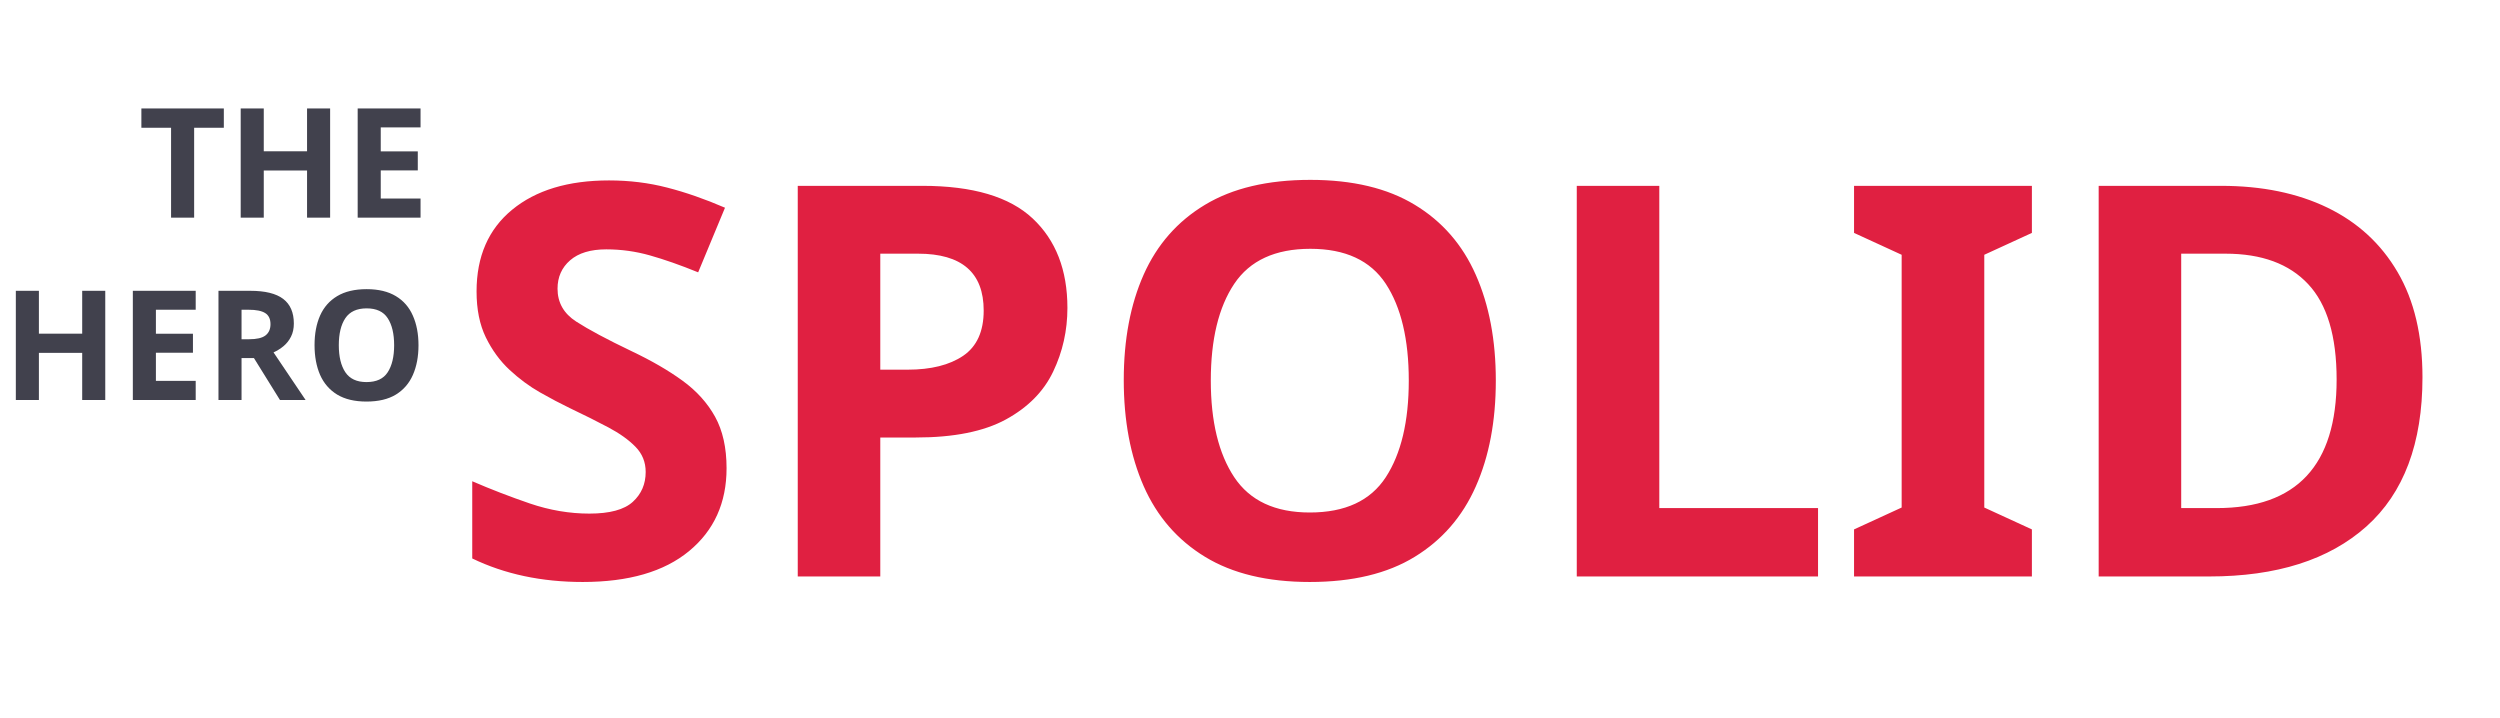
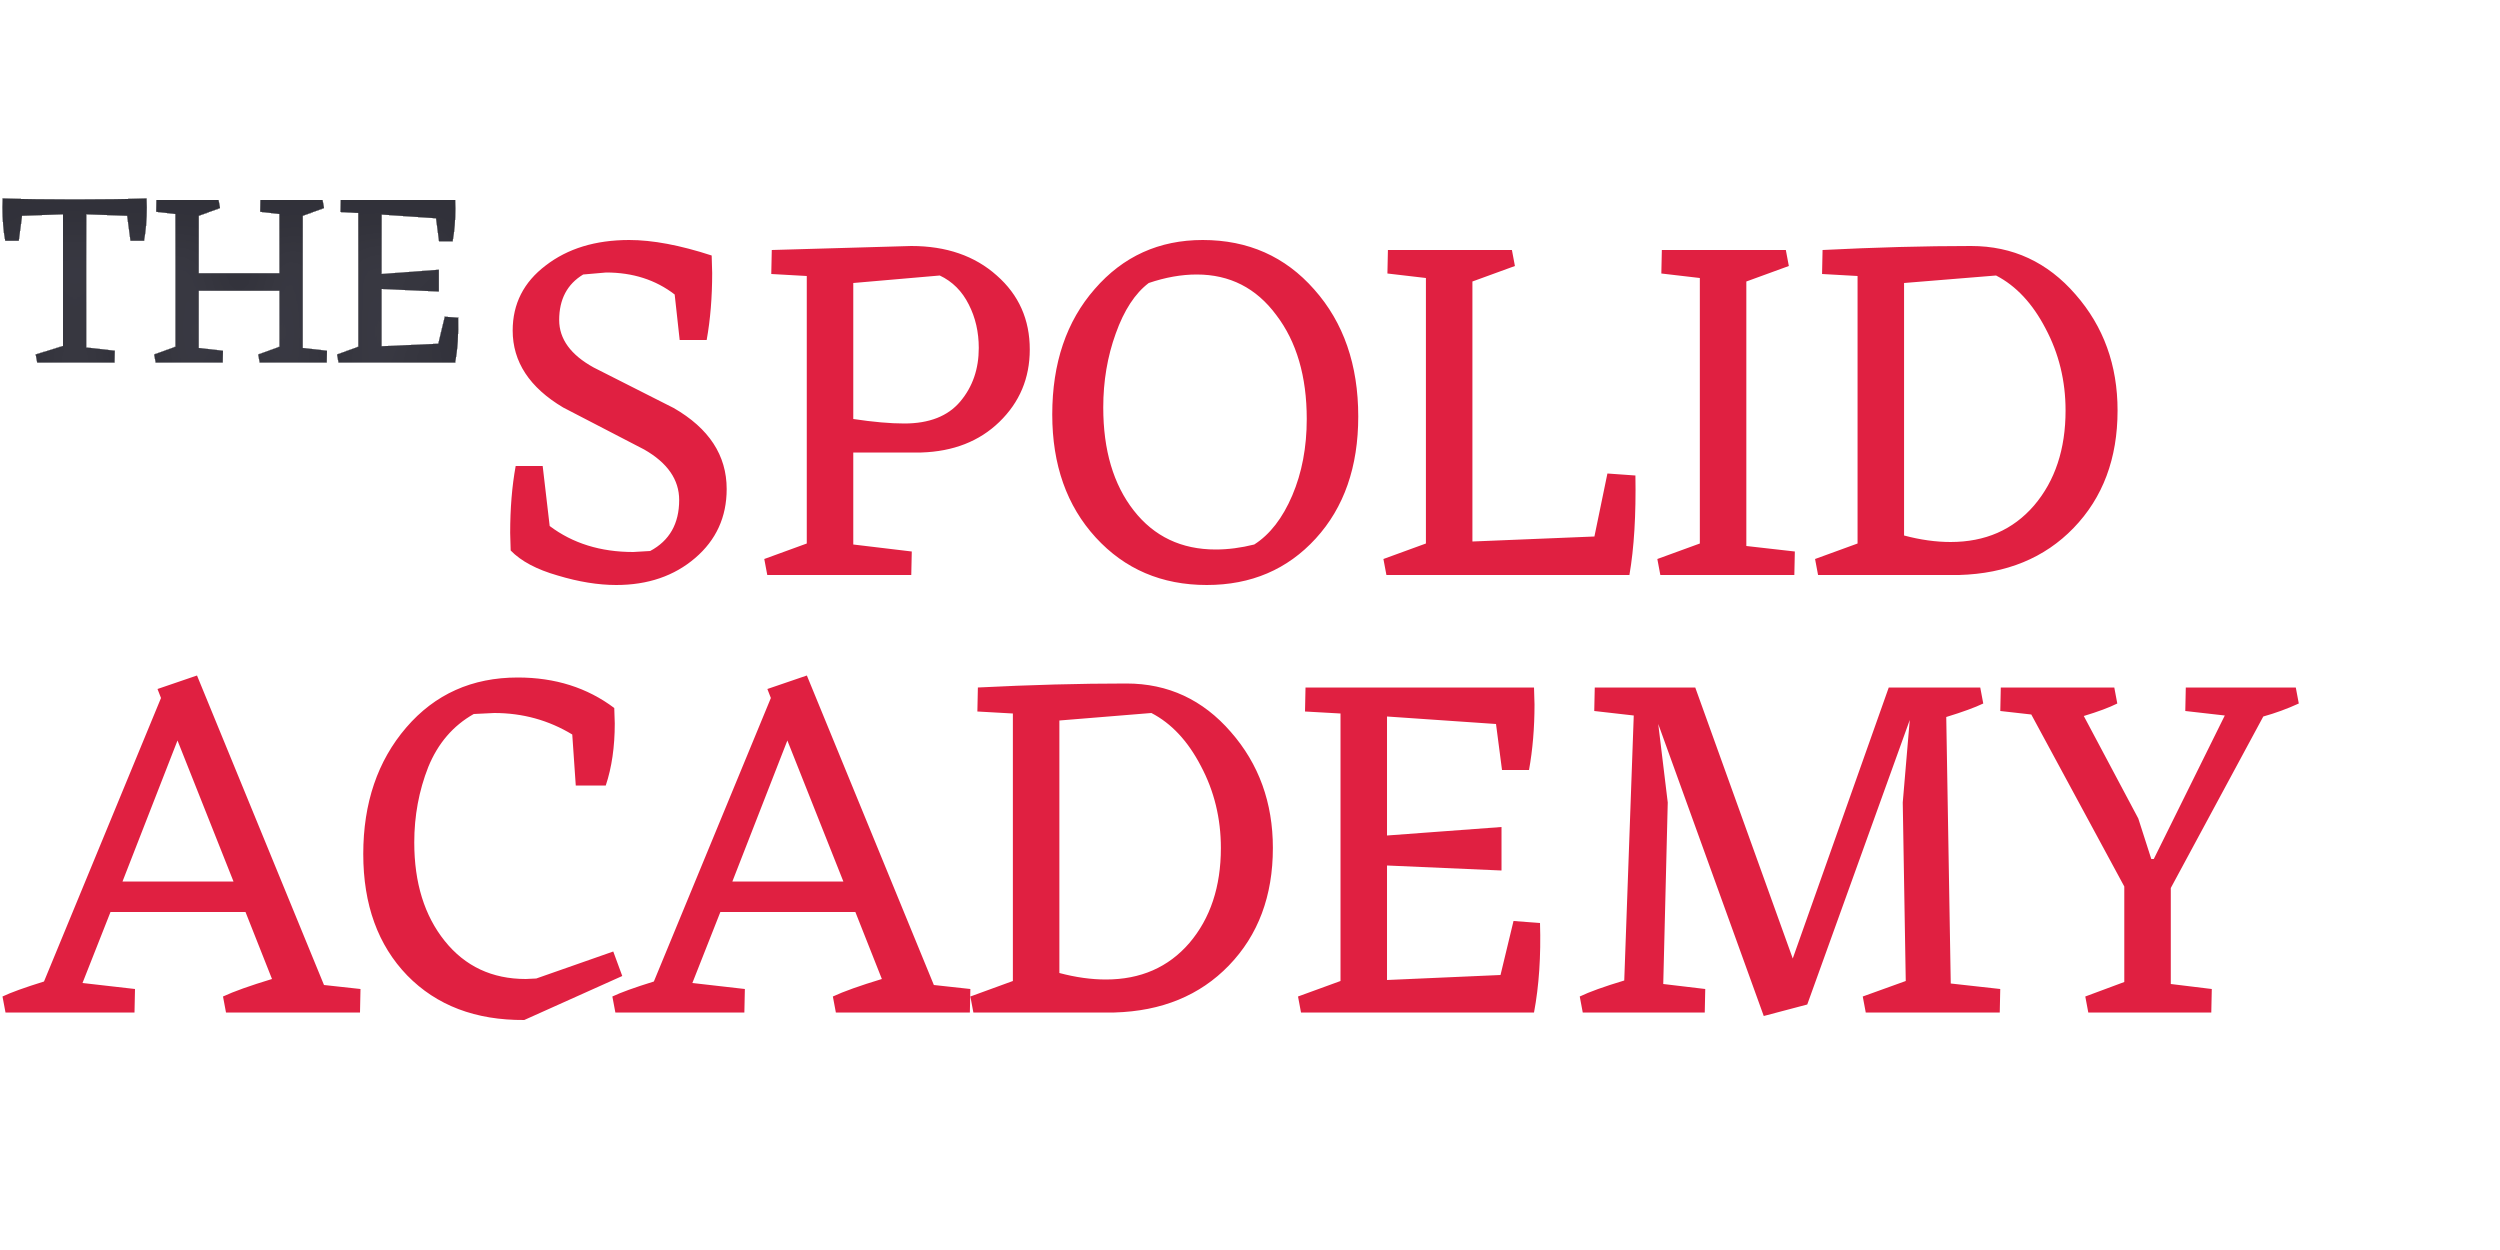
- <svg xmlns="http://www.w3.org/2000/svg" width="425" height="122" viewBox="0 0 425 122">
-   <text transform="translate(76 37)" fill="#41414d" font-size="26" font-family="MicrosoftYaHeiUI-Bold, Microsoft YaHei UI" font-weight="700">
-     <tspan x="-52.482" y="0">THE</tspan>
-     <tspan x="-75.651" y="31">HERO</tspan>
-   </text>
-   <text transform="translate(76 98)" fill="#e02041" font-size="93" font-family="MicrosoftYaHei-Bold, Microsoft YaHei" font-weight="700">
-     <tspan x="0" y="0">SPOLID</tspan>
-   </text>
+ <svg xmlns="http://www.w3.org/2000/svg" width="200" height="100" viewBox="0 0 200 100" fill="none">
+   <path d="M58.134 39.12C58.134 41.36 57.294 43.2 55.614 44.64C53.934 46.08 51.827 46.8 49.294 46.8C47.854 46.8 46.294 46.547 44.614 46.04C42.934 45.56 41.681 44.893 40.854 44.04L40.814 42.64C40.814 40.667 40.961 38.88 41.254 37.28H43.414L43.974 42.08C45.814 43.467 48.041 44.16 50.654 44.16L52.014 44.08C53.561 43.253 54.334 41.893 54.334 40C54.334 38.373 53.401 37.027 51.534 35.96L45.054 32.6C42.361 31 41.014 28.947 41.014 26.44C41.014 24.307 41.894 22.573 43.654 21.24C45.414 19.88 47.641 19.2 50.334 19.2C52.201 19.2 54.401 19.613 56.934 20.44L56.974 21.84C56.974 23.787 56.827 25.573 56.534 27.2H54.374L53.974 23.56C52.454 22.387 50.627 21.8 48.494 21.8L46.654 21.96C45.374 22.733 44.734 23.947 44.734 25.6C44.734 27.12 45.654 28.387 47.494 29.4L53.894 32.64C56.721 34.267 58.134 36.427 58.134 39.12ZM72.902 19.68C75.702 19.68 77.982 20.467 79.742 22.04C81.502 23.587 82.382 25.56 82.382 27.96C82.382 30.253 81.569 32.187 79.942 33.76C78.342 35.307 76.262 36.12 73.702 36.2H68.262V43.56L72.942 44.12L72.902 46H61.382L61.142 44.72L64.542 43.48V22.08L61.702 21.92L61.742 20L72.902 19.68ZM72.342 33.88C74.342 33.88 75.835 33.293 76.822 32.12C77.809 30.947 78.302 29.52 78.302 27.84C78.302 26.56 78.035 25.4 77.502 24.36C76.969 23.293 76.195 22.52 75.182 22.04L68.262 22.64V33.52C69.862 33.76 71.222 33.88 72.342 33.88ZM96.219 19.2C99.846 19.2 102.82 20.52 105.14 23.16C107.486 25.8 108.66 29.187 108.66 33.32C108.66 37.347 107.526 40.6 105.26 43.08C102.993 45.56 100.086 46.8 96.54 46.8C92.939 46.8 89.98 45.533 87.659 43C85.34 40.467 84.18 37.187 84.18 33.16C84.18 29.053 85.313 25.707 87.579 23.12C89.846 20.507 92.726 19.2 96.219 19.2ZM91.9 22.64C90.806 23.467 89.926 24.813 89.26 26.68C88.593 28.52 88.26 30.493 88.26 32.6C88.26 36.013 89.073 38.76 90.7 40.84C92.326 42.92 94.513 43.96 97.26 43.96C98.246 43.96 99.273 43.827 100.34 43.56C101.593 42.76 102.606 41.453 103.38 39.64C104.153 37.827 104.54 35.787 104.54 33.52C104.54 30.107 103.726 27.333 102.1 25.2C100.5 23.04 98.379 21.96 95.74 21.96C94.513 21.96 93.233 22.187 91.9 22.64ZM130.833 38.04C130.887 41.187 130.727 43.84 130.353 46H110.913L110.673 44.72L114.073 43.48V22.24L110.993 21.88L111.033 20H120.953L121.193 21.28L117.793 22.52V43.32L127.553 42.92L128.593 37.88L130.833 38.04ZM143.587 44.12L143.547 46H132.827L132.587 44.72L135.987 43.48V22.24L132.907 21.88L132.947 20H142.867L143.107 21.28L139.707 22.52V43.68L143.587 44.12ZM157.685 19.68C161.018 19.68 163.805 20.973 166.045 23.56C168.285 26.12 169.405 29.213 169.405 32.84C169.405 36.68 168.231 39.813 165.885 42.24C163.565 44.64 160.511 45.893 156.725 46H145.445L145.205 44.72L148.605 43.48V22.08L145.765 21.92L145.805 20C150.018 19.787 153.978 19.68 157.685 19.68ZM156.045 43.36C158.818 43.36 161.045 42.387 162.725 40.44C164.405 38.467 165.245 35.933 165.245 32.84C165.245 30.467 164.711 28.28 163.645 26.28C162.605 24.28 161.285 22.867 159.685 22.04L152.325 22.64V42.84C153.631 43.187 154.871 43.36 156.045 43.36Z" fill="#E02041" />
+   <path d="M28.84 79.12L28.8 81H18.08L17.84 79.72C18.693 79.32 20 78.853 21.76 78.32L19.64 72.96H8.84L6.6 78.64L10.8 79.12L10.76 81H0.44L0.2 79.72C0.867 79.4 1.973 79 3.52 78.52L12.88 55.84L12.6 55.12L15.76 54.04L25.92 78.8L28.84 79.12ZM18.68 70.52L14.2 59.24L9.8 70.52H18.68ZM49.781 78.08L41.941 81.6C38.048 81.627 34.928 80.44 32.581 78.04C30.234 75.613 29.061 72.373 29.061 68.32C29.061 64.24 30.208 60.867 32.501 58.2C34.794 55.533 37.768 54.2 41.421 54.2C44.408 54.2 46.981 55.013 49.141 56.64L49.181 57.88C49.181 59.747 48.941 61.4 48.461 62.84H46.061L45.781 58.76C43.888 57.613 41.808 57.04 39.541 57.04L37.901 57.12C36.248 58.053 35.034 59.467 34.261 61.36C33.514 63.253 33.141 65.267 33.141 67.4C33.141 70.627 33.954 73.253 35.581 75.28C37.208 77.307 39.368 78.32 42.061 78.32L42.901 78.28L49.061 76.12L49.781 78.08ZM77.629 79.12L77.589 81H66.869L66.629 79.72C67.482 79.32 68.789 78.853 70.549 78.32L68.429 72.96H57.629L55.389 78.64L59.589 79.12L59.549 81H49.229L48.989 79.72C49.656 79.4 50.762 79 52.309 78.52L61.669 55.84L61.389 55.12L64.549 54.04L74.709 78.8L77.629 79.12ZM67.469 70.52L62.989 59.24L58.589 70.52H67.469ZM90.11 54.68C93.443 54.68 96.23 55.973 98.47 58.56C100.71 61.12 101.83 64.213 101.83 67.84C101.83 71.68 100.656 74.813 98.31 77.24C95.99 79.64 92.936 80.893 89.15 81H77.87L77.63 79.72L81.03 78.48V57.08L78.19 56.92L78.23 55C82.443 54.787 86.403 54.68 90.11 54.68ZM88.47 78.36C91.243 78.36 93.47 77.387 95.15 75.44C96.83 73.467 97.67 70.933 97.67 67.84C97.67 65.467 97.136 63.28 96.07 61.28C95.03 59.28 93.71 57.867 92.11 57.04L84.75 57.64V77.84C86.056 78.187 87.296 78.36 88.47 78.36ZM123.201 73.84C123.281 76.48 123.121 78.867 122.721 81H104.081L103.841 79.72L107.241 78.48V57.08L104.401 56.92L104.441 55H122.721L122.761 56.36C122.761 58.227 122.614 59.973 122.321 61.6H120.161L119.681 57.92L110.961 57.32V66.84L120.121 66.16V69.64L110.961 69.24V78.4L120.041 78L121.081 73.68L123.201 73.84ZM160.02 79.12L159.98 81H149.26L149.02 79.72L152.46 78.48L152.22 64.2L152.78 57.6L144.58 80.36L141.1 81.28L132.66 57.92L133.42 64.2L133.06 78.72L136.42 79.12L136.38 81H126.62L126.38 79.72C127.153 79.347 128.34 78.92 129.94 78.44L130.7 57.24L127.54 56.88L127.58 55H135.62L143.42 76.68L151.1 55H158.42L158.66 56.28C157.993 56.6 157.006 56.96 155.7 57.36L156.06 78.68L160.02 79.12ZM173.663 78.72L176.943 79.12L176.903 81H167.063L166.823 79.72L169.943 78.56V70.92L162.503 57.16L160.023 56.88L160.063 55H169.143L169.383 56.28C168.743 56.6 167.85 56.933 166.703 57.28L171.063 65.48L172.103 68.72H172.303L177.983 57.24L174.823 56.88L174.863 55H183.663L183.903 56.28C182.97 56.707 182.023 57.053 181.063 57.32L173.663 71.04V78.72Z" fill="#E02041" />
+   <g filter="url(#filter0_i)">
+     <path d="M11.72 15.88L11.74 16.58C11.74 17.553 11.667 18.447 11.52 19.26H10.44L10.18 17.26L6.9 17.14V27.8L9.18 28.06L9.16 29H2.98L2.86 28.36L5.04 27.68V17.14L1.76 17.26L1.5 19.26H0.42C0.273 18.447 0.2 17.553 0.2 16.58L0.22 15.88C1.873 15.933 3.793 15.96 5.98 15.96C8.193 15.96 10.107 15.933 11.72 15.88ZM26.158 28.06L26.138 29H20.778L20.658 28.36L22.358 27.74V23.26H15.898V27.84L17.838 28.06L17.818 29H12.458L12.338 28.36L14.038 27.74V17.12L12.498 16.94L12.518 16H17.478L17.598 16.64L15.898 17.26V21.86H22.358V17.12L20.818 16.94L20.838 16H25.798L25.918 16.64L24.218 17.26V27.84L26.158 28.06ZM36.647 25.42C36.687 26.74 36.607 27.933 36.407 29H27.087L26.967 28.36L28.667 27.74V17.04L27.247 16.96L27.267 16H36.407L36.427 16.68C36.427 17.613 36.354 18.487 36.207 19.3H35.127L34.887 17.46L30.527 17.16V21.92L35.107 21.58V23.32L30.527 23.12V27.7L35.067 27.5L35.587 25.34L36.647 25.42Z" fill="#41414C" />
+   </g>
+   <defs>
+     <filter id="filter0_i" x="0.2" y="15.88" width="36.457" height="17.12" filterUnits="userSpaceOnUse" color-interpolation-filters="sRGB">
+       <feFlood flood-opacity="0" result="BackgroundImageFix" />
+       <feBlend mode="normal" in="SourceGraphic" in2="BackgroundImageFix" result="shape" />
+       <feColorMatrix in="SourceAlpha" type="matrix" values="0 0 0 0 0 0 0 0 0 0 0 0 0 0 0 0 0 0 127 0" result="hardAlpha" />
+       <feOffset dy="4" />
+       <feGaussianBlur stdDeviation="2" />
+       <feComposite in2="hardAlpha" operator="arithmetic" k2="-1" k3="1" />
+       <feColorMatrix type="matrix" values="0 0 0 0 0 0 0 0 0 0 0 0 0 0 0 0 0 0 0.25 0" />
+       <feBlend mode="normal" in2="shape" result="effect1_innerShadow" />
+     </filter>
+   </defs>
</svg>
